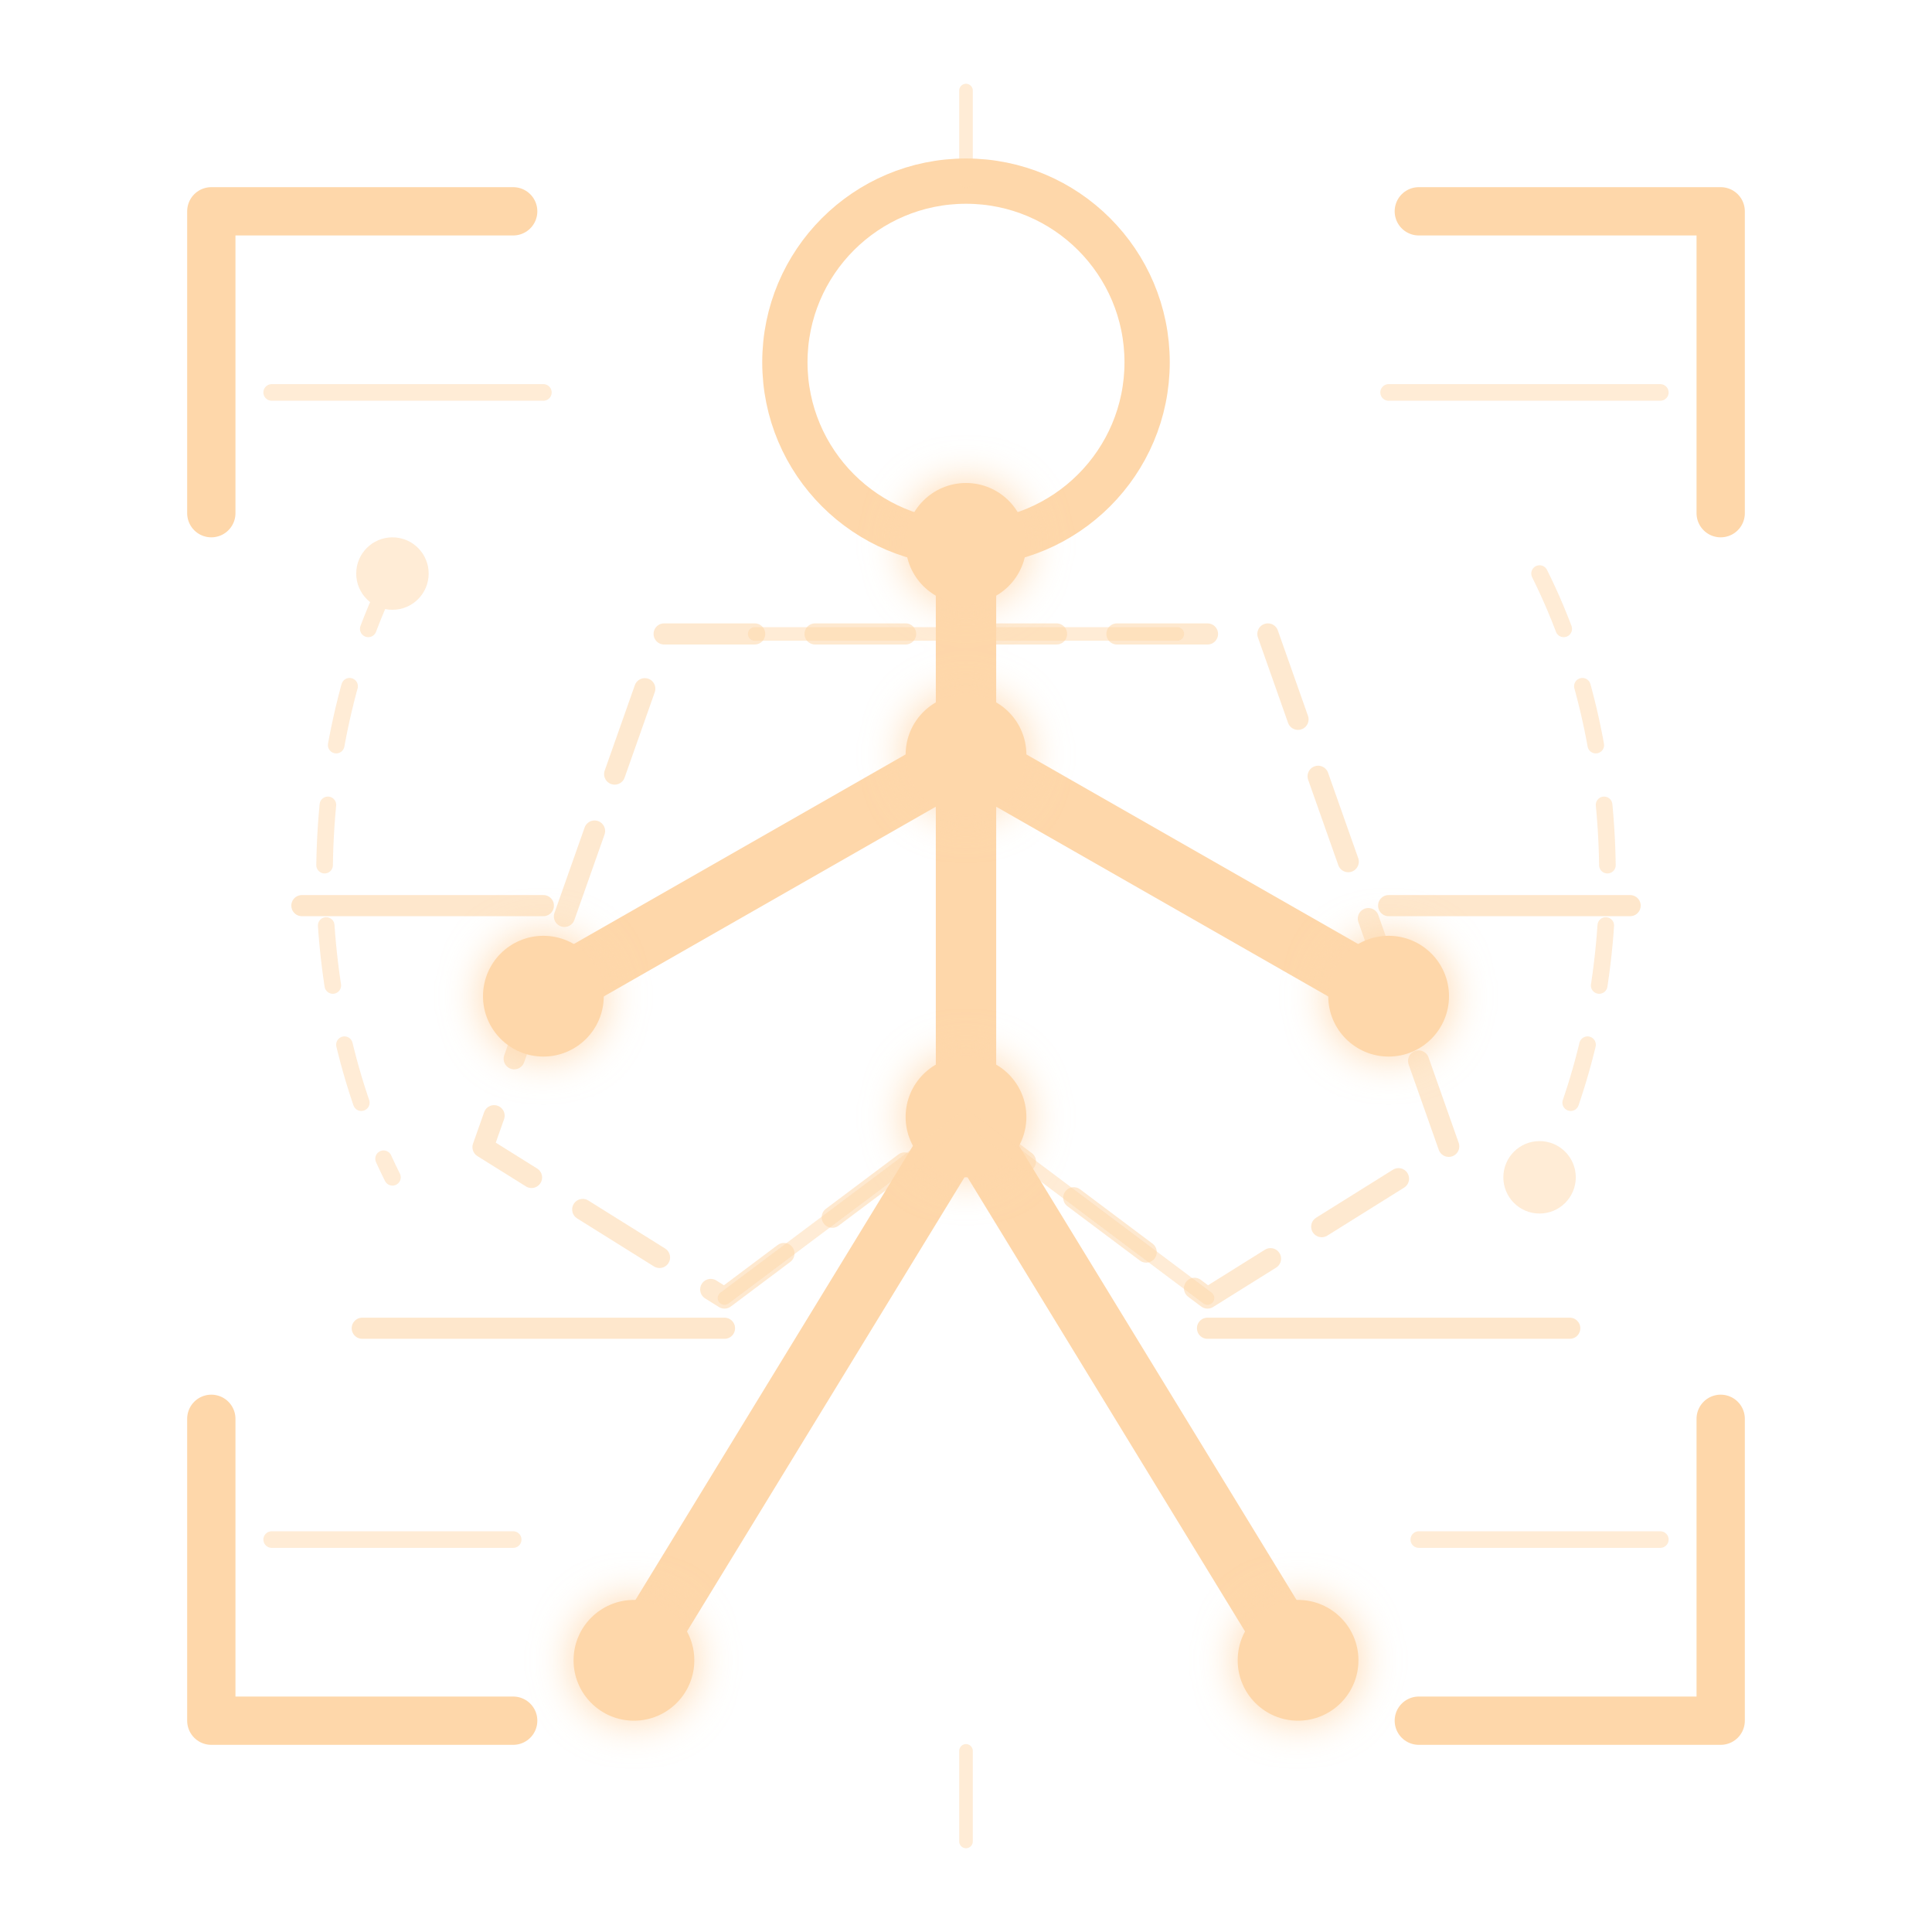
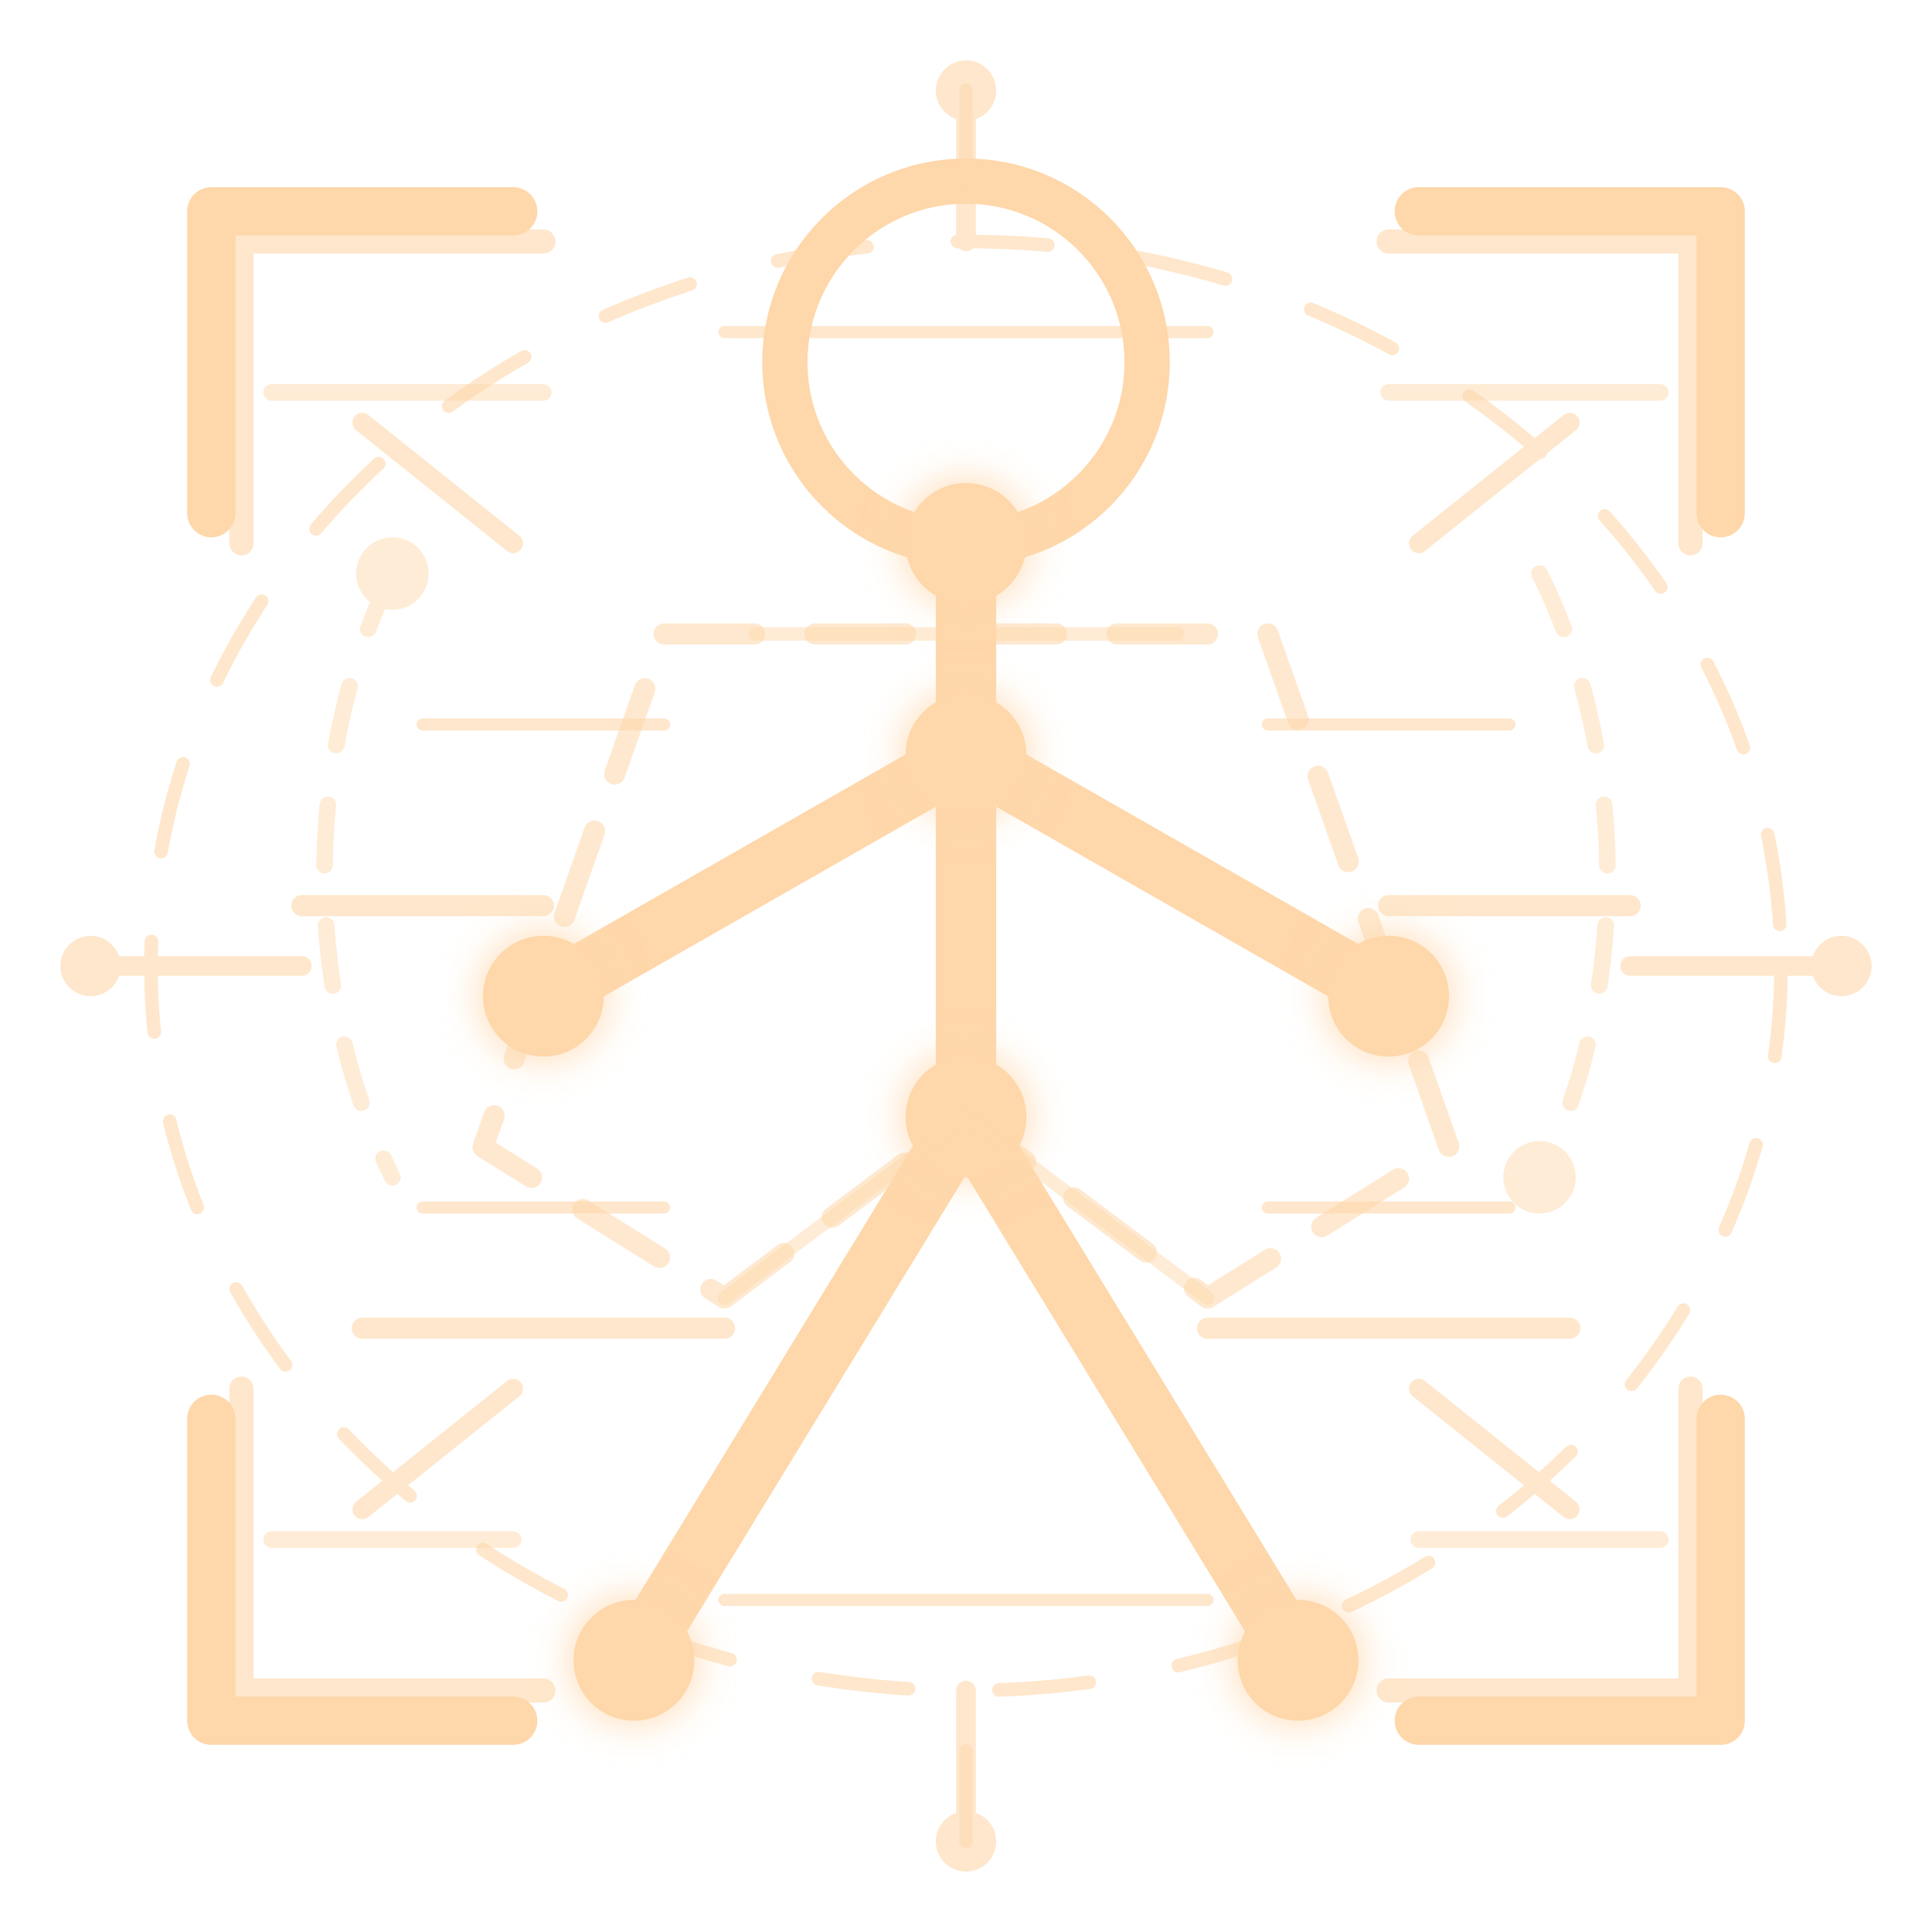
<svg xmlns="http://www.w3.org/2000/svg" viewBox="0 0 64 64" fill="none" role="img" aria-label="Solucionador corporal">
+   <g stroke="url(#bb)" fill="none" stroke-linecap="round" stroke-linejoin="round" opacity=".6">
+     <path d="M8 18V8h10m28 0h10v10M8 46v10h10m28 0h10V46" stroke-width=".8" />
+     <ellipse cx="32" cy="32" rx="27" ry="24" stroke-width=".45" stroke-dasharray="3 3" />
+     <path d="M32 3v5m0 48v5M3 32h7m44 0h7M12 14l5 4m35-4-5 4M12 50l5-4m35 4-5-4" stroke-width=".65" />
+     <path d="M14 24h8m20 0h8M14 40h8m20 0h8M24 11h16M24 53h16" stroke-width=".4" />
+     <g fill="url(#bb)" stroke="none">
+       <circle cx="32" cy="3" r="1" />
+       <circle cx="61" cy="32" r="1" />
+       <circle cx="32" cy="61" r="1" />
+       <circle cx="3" cy="32" r="1" />
+     </g>
+   </g>
  <defs>
    <linearGradient id="bb" x1="8" y1="6" x2="56" y2="58">
      <stop stop-color="#fed7aa" />
      <stop offset=".48" stop-color="#f97316" />
      <stop offset="1" stop-color="#ef4444" />
    </linearGradient>
    <filter id="bbg">
      <feGaussianBlur stdDeviation=".7" result="b" />
      <feMerge>
        <feMergeNode in="b" />
        <feMergeNode in="SourceGraphic" />
      </feMerge>
    </filter>
  </defs>
  <style>.joint{animation:joint 2.2s ease-in-out infinite}.joint:nth-child(even){animation-delay:-1.1s}@keyframes joint{50%{opacity:.35;transform:scale(.75)}}@media(prefers-reduced-motion:reduce){.joint{animation:none}}</style>
  <g stroke="url(#bb)" stroke-linecap="round" stroke-linejoin="round">
    <path d="M7 17V7h10m30 0h10v10M7 47v10h10m30 0h10V47" stroke-width="1.6" />
    <circle cx="32" cy="12" r="6" stroke-width="1.5" />
    <path d="M32 18v19m0-12L18 33m14-8 14 8M32 37 21 55m11-18 11 18" stroke-width="2" />
    <path d="M22 21h20l6 17-8 5-8-6-8 6-8-5Z" stroke-width=".7" stroke-dasharray="3 2" opacity=".55" />
    <path d="M10 30h8m28 0h8M12 44h12m16 0h12" stroke-width=".7" opacity=".6" />
    <g fill="url(#bb)" stroke="none" filter="url(#bbg)">
      <circle class="joint" cx="32" cy="18" r="2" />
      <circle class="joint" cx="32" cy="25" r="2" />
      <circle class="joint" cx="18" cy="33" r="2" />
      <circle class="joint" cx="46" cy="33" r="2" />
      <circle class="joint" cx="32" cy="37" r="2" />
      <circle class="joint" cx="21" cy="55" r="2" />
      <circle class="joint" cx="43" cy="55" r="2" />
    </g>
  </g>
  <g stroke="url(#bb)" stroke-linecap="round" opacity=".48">
    <path d="M13 19c-3 6-3 14 0 20m38-20c3 6 3 14 0 20" stroke-width=".55" stroke-dasharray="2 2" />
    <path d="M9 13h9m28 0h9M9 51h8m30 0h8" stroke-width=".55" />
    <path d="M25 21h14M24 43l8-6 8 6M32 6V3m0 58v-3" stroke-width=".45" />
    <circle cx="13" cy="19" r=".7" />
    <circle cx="51" cy="39" r=".7" />
  </g>
</svg>
